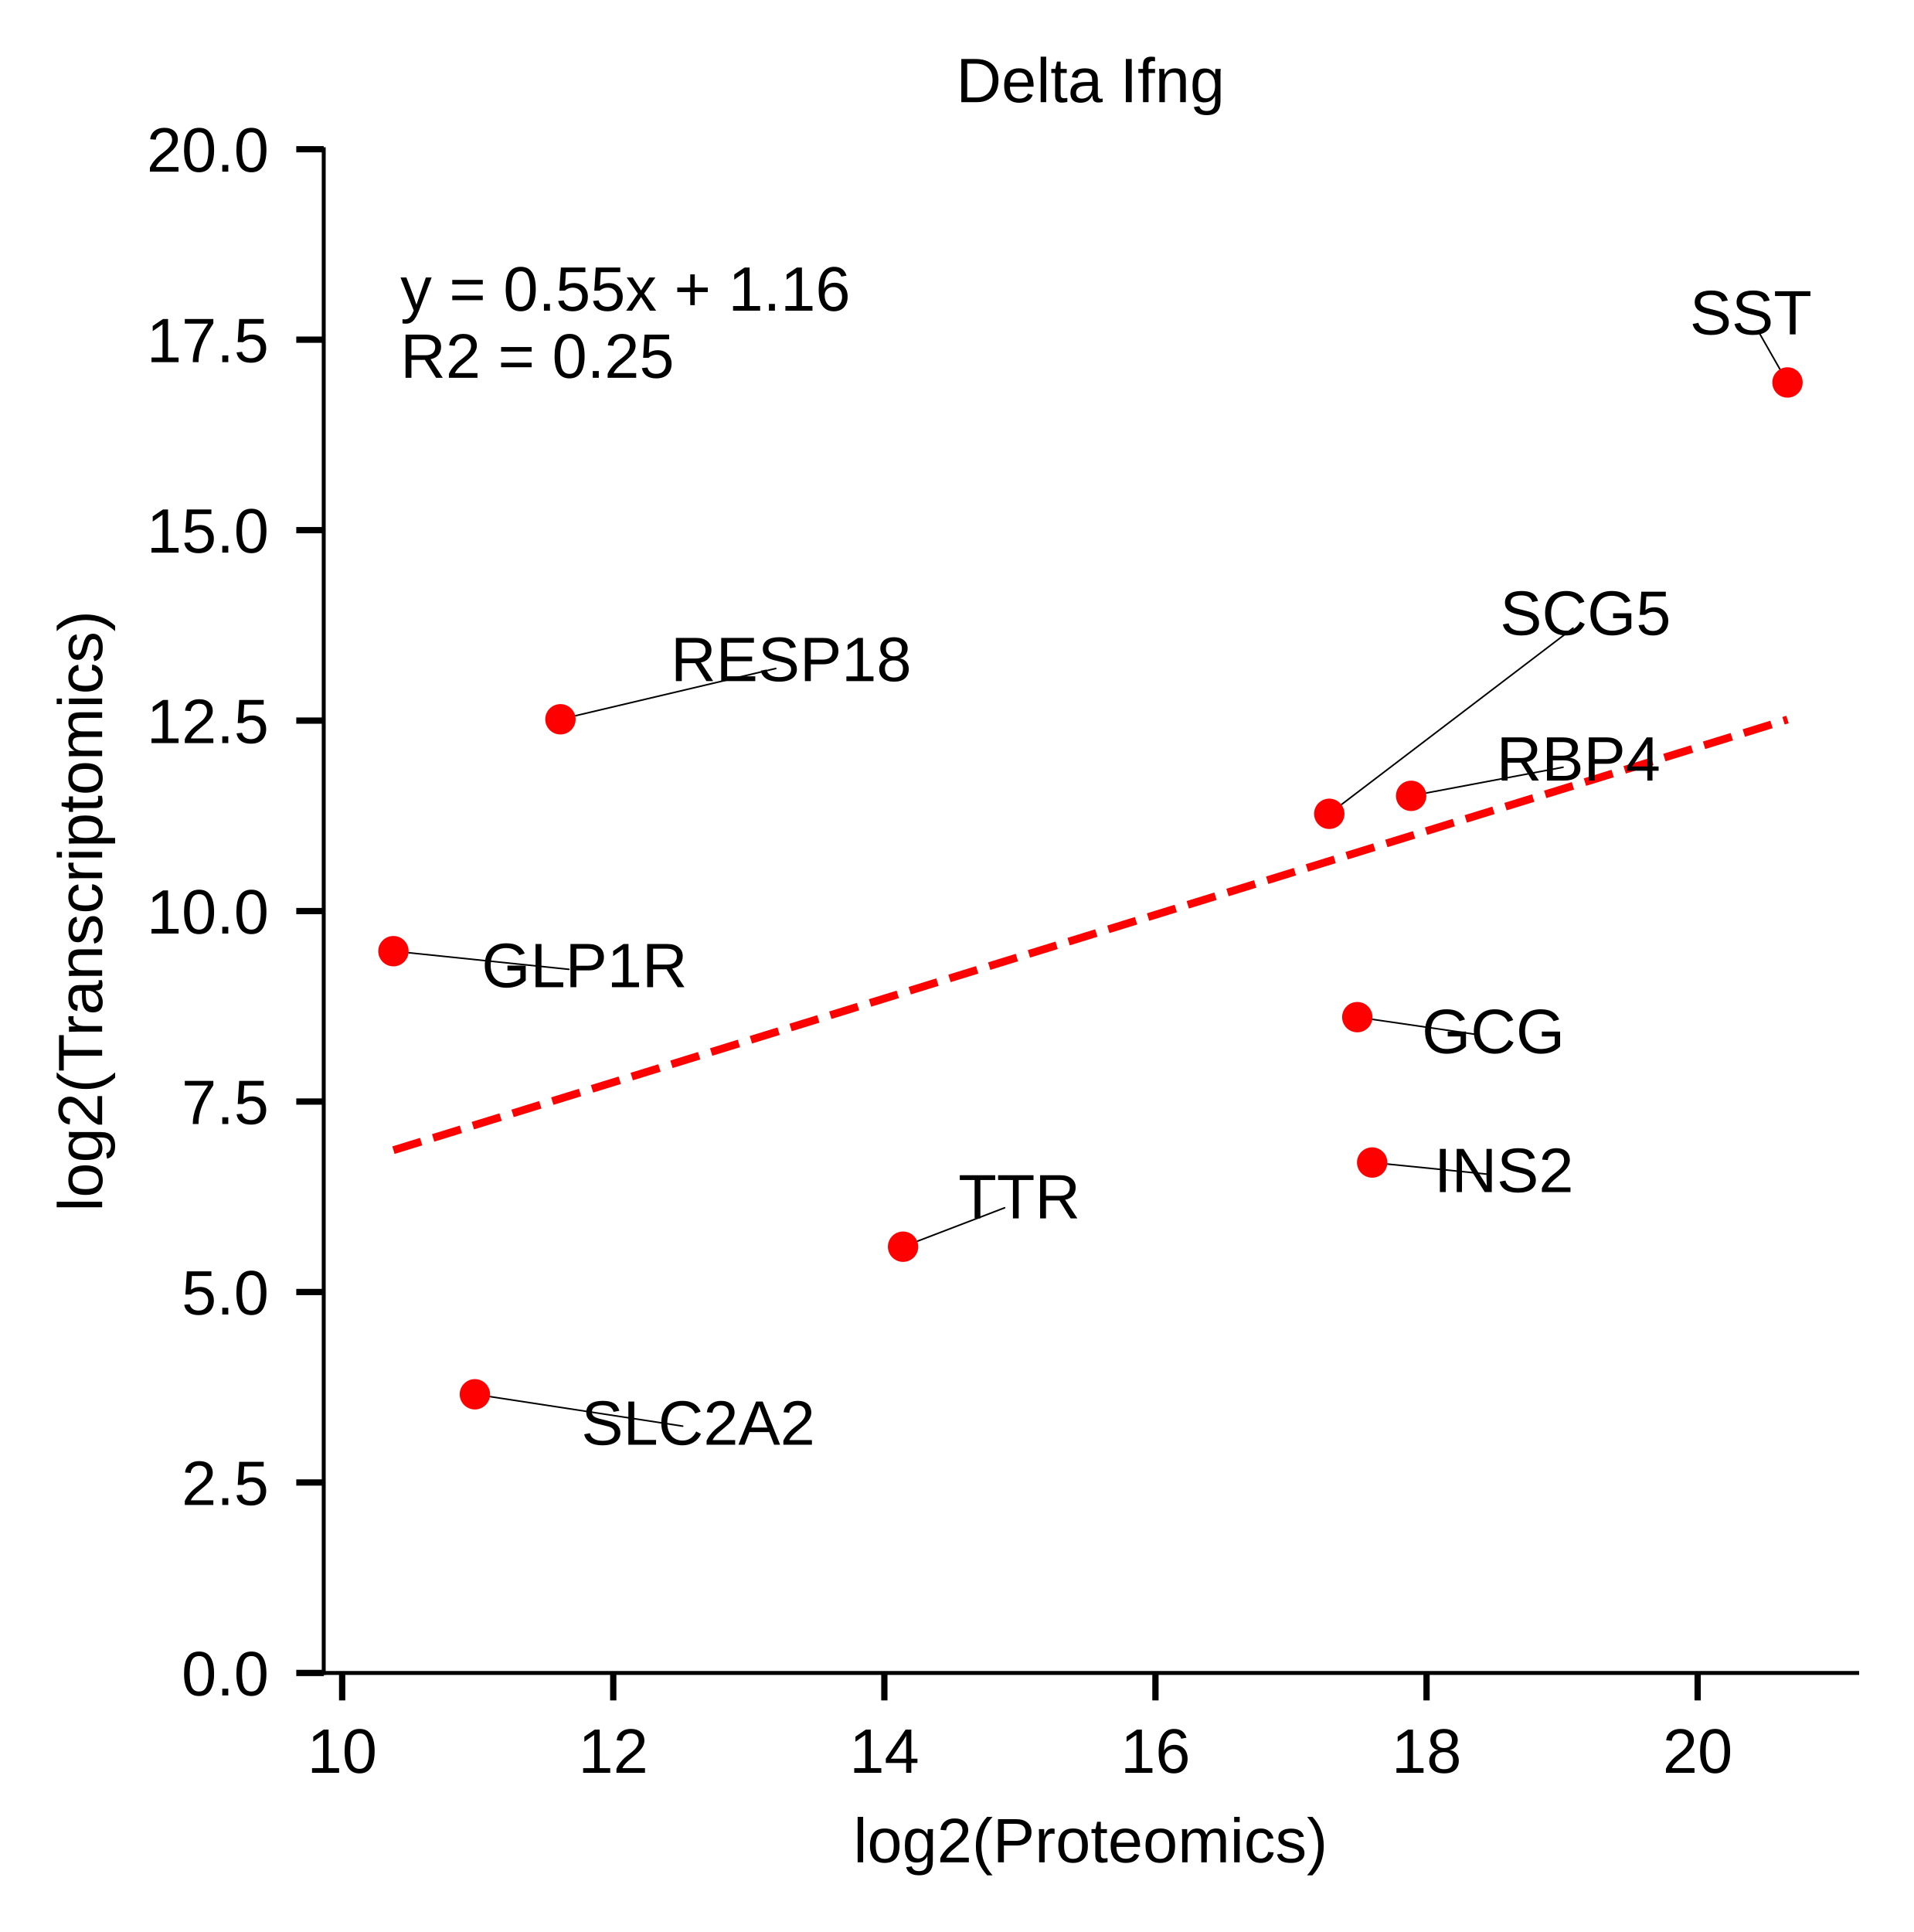
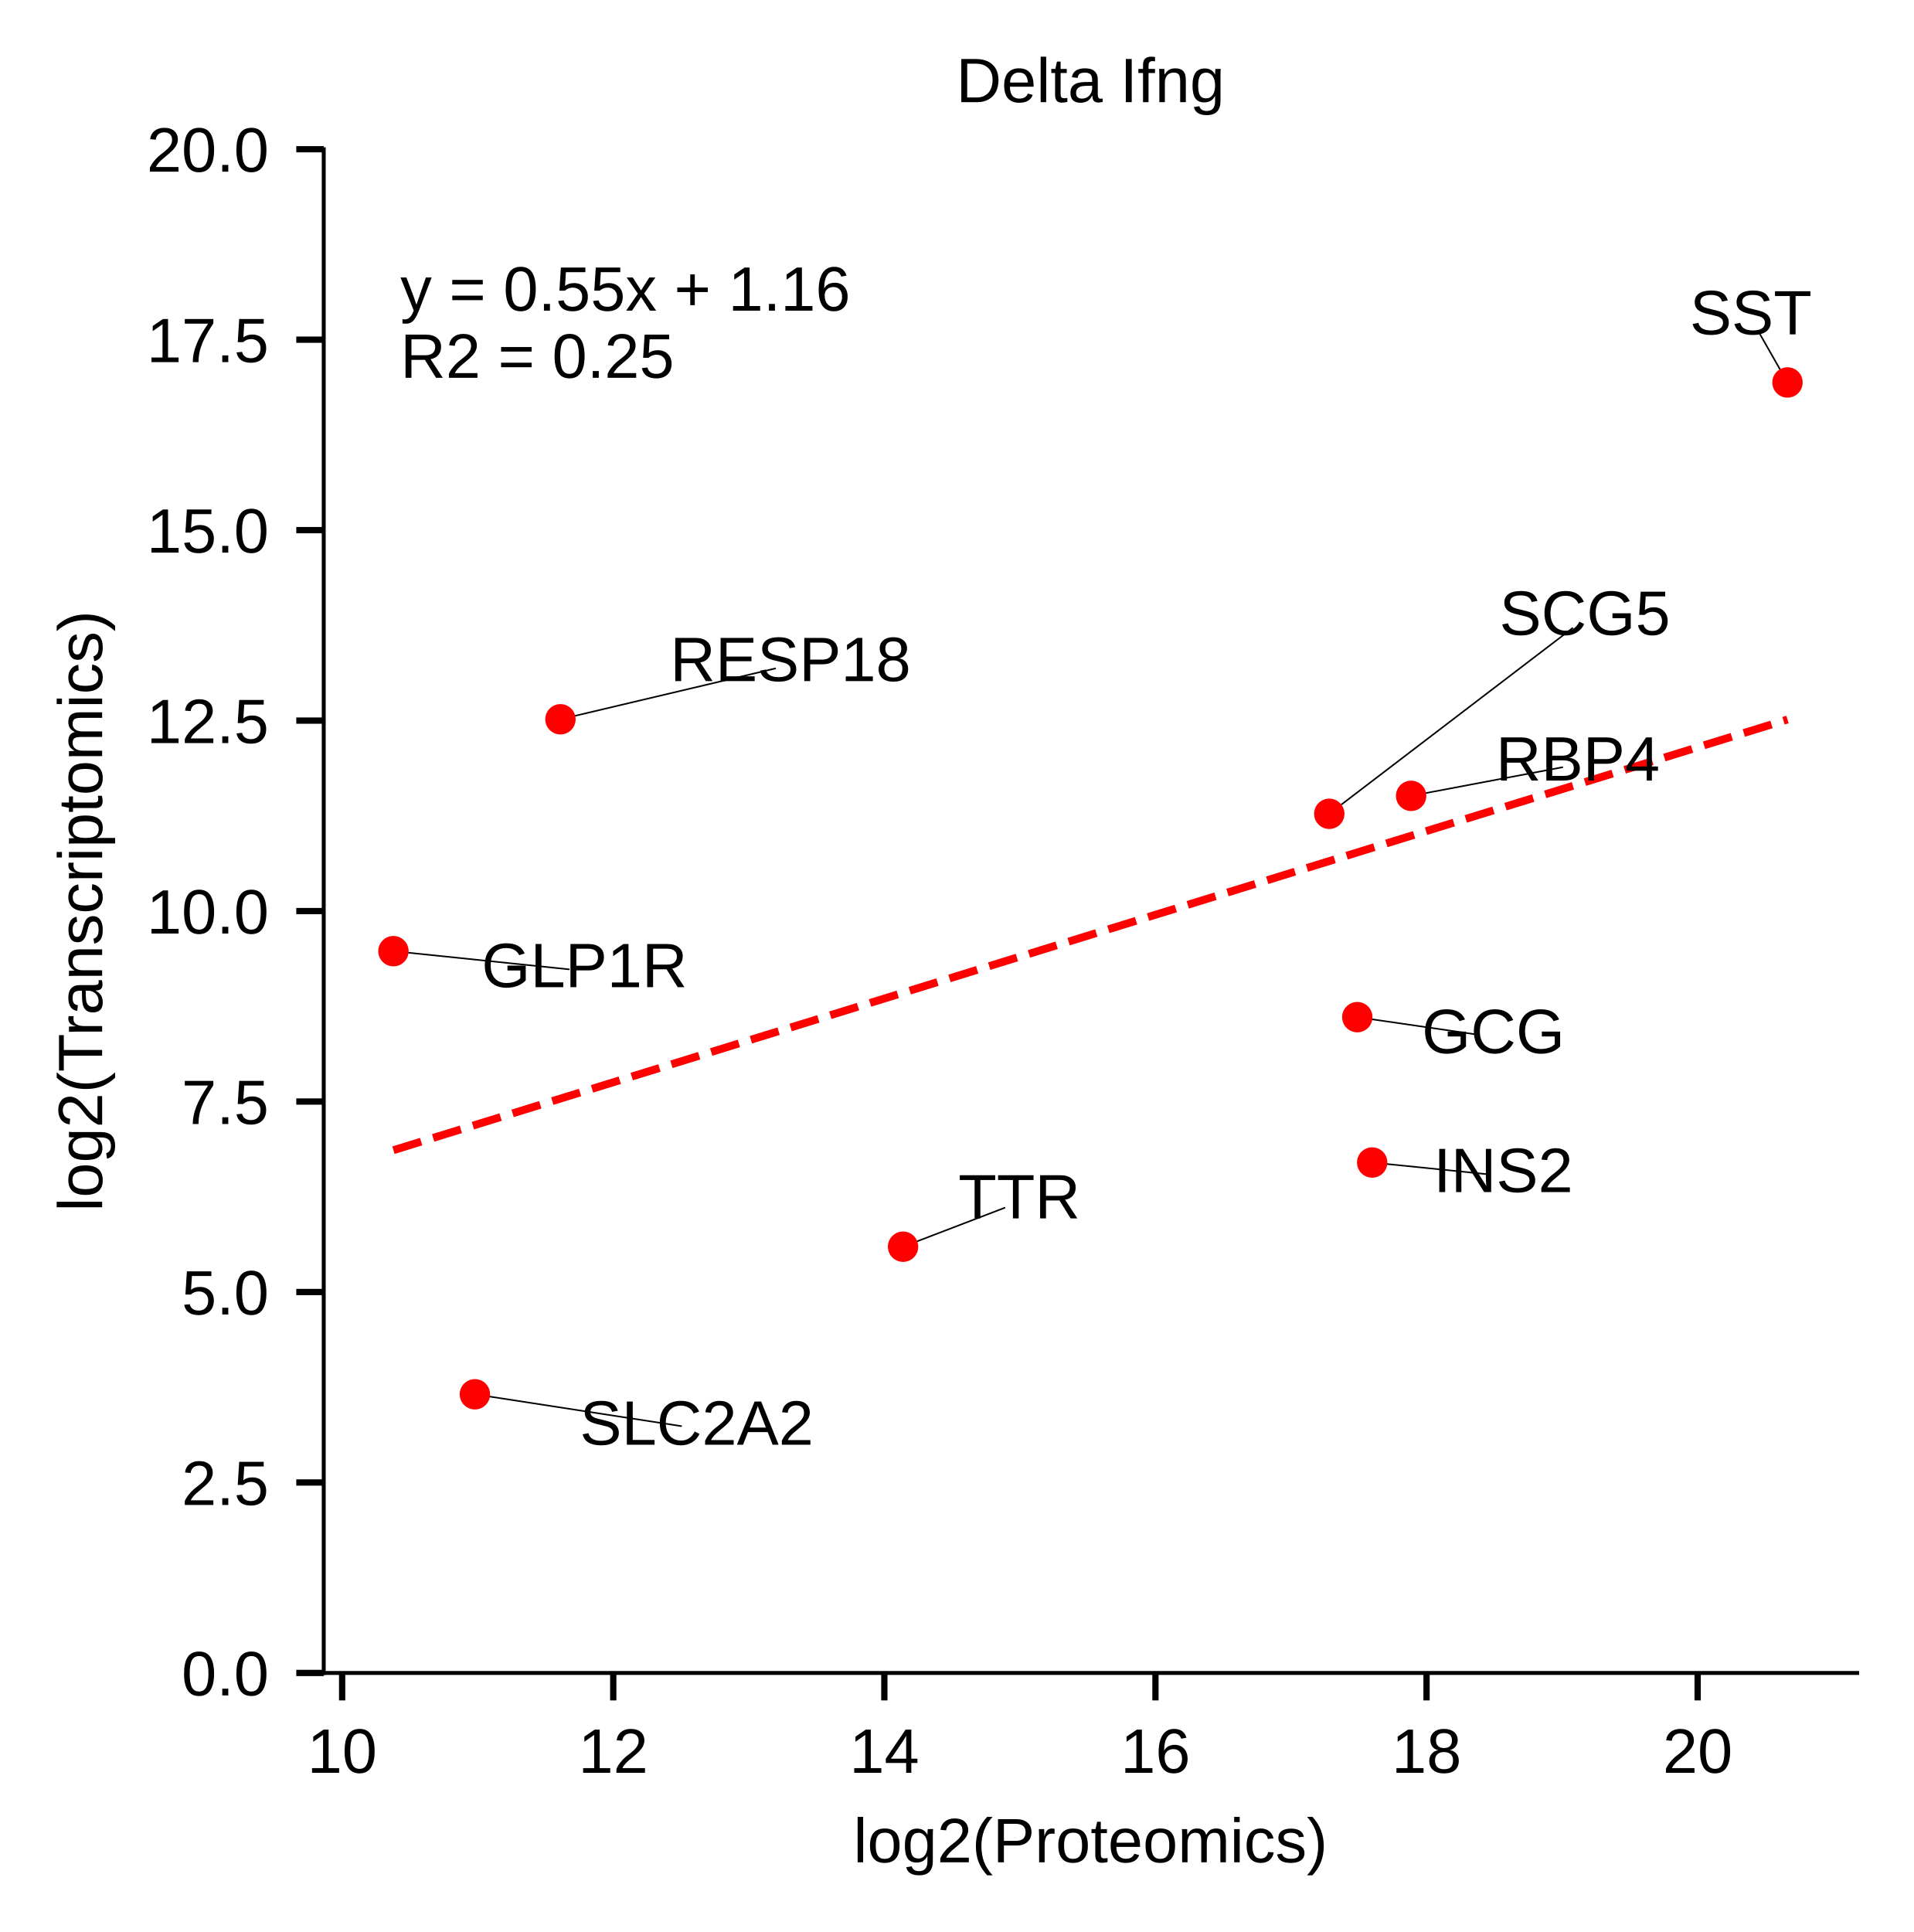
<svg xmlns="http://www.w3.org/2000/svg" xmlns:xlink="http://www.w3.org/1999/xlink" width="243.996pt" height="246.306pt" viewBox="0 0 243.996 246.306" version="1.1">
  <defs>
    <style type="text/css">*{stroke-linejoin: round; stroke-linecap: butt}</style>
  </defs>
  <g id="figure_1">
    <g id="patch_1">
      <path d="M 0 246.306  L 243.996 246.306  L 243.996 -0  L 0 -0  L 0 246.306  z " style="fill: none" />
    </g>
    <g id="axes_1">
      <g id="patch_2">
        <path d="M 41.276 213.282  L 236.796 213.282  L 236.796 19.024  L 41.276 19.024  L 41.276 213.282  z " style="fill: none" />
      </g>
      <g id="PathCollection_1">
        <defs>
-           <path id="C0_0_4374ccbd1e" d="M 0 1.936  C 0.514 1.936 1.006 1.732 1.369 1.369  C 1.732 1.006 1.936 0.514 1.936 -0  C 1.936 -0.514 1.732 -1.006 1.369 -1.369  C 1.006 -1.732 0.514 -1.936 0 -1.936  C -0.514 -1.936 -1.006 -1.732 -1.369 -1.369  C -1.732 -1.006 -1.936 -0.514 -1.936 0  C -1.936 0.514 -1.732 1.006 -1.369 1.369  C -1.006 1.732 -0.514 1.936 0 1.936  z " />
+           <path id="C0_0_4f836b66ca" d="M 0 1.936  C 0.514 1.936 1.006 1.732 1.369 1.369  C 1.732 1.006 1.936 0.514 1.936 -0  C 1.936 -0.514 1.732 -1.006 1.369 -1.369  C 1.006 -1.732 0.514 -1.936 0 -1.936  C -0.514 -1.936 -1.006 -1.732 -1.369 -1.369  C -1.732 -1.006 -1.936 -0.514 -1.936 0  C -1.936 0.514 -1.732 1.006 -1.369 1.369  C -1.006 1.732 -0.514 1.936 0 1.936  z " />
        </defs>
-         <g clip-path="url(#p0f7dd23e4b)">
-           <use xlink:href="#C0_0_4374ccbd1e" x="173.059" y="129.674" style="fill: #ff0000" />
-         </g>
-         <g clip-path="url(#p0f7dd23e4b)">
-           <use xlink:href="#C0_0_4374ccbd1e" x="115.143" y="158.939" style="fill: #ff0000" />
-         </g>
-         <g clip-path="url(#p0f7dd23e4b)">
-           <use xlink:href="#C0_0_4374ccbd1e" x="60.549" y="177.755" style="fill: #ff0000" />
-         </g>
-         <g clip-path="url(#p0f7dd23e4b)">
-           <use xlink:href="#C0_0_4374ccbd1e" x="174.955" y="148.206" style="fill: #ff0000" />
-         </g>
-         <g clip-path="url(#p0f7dd23e4b)">
-           <use xlink:href="#C0_0_4374ccbd1e" x="50.164" y="121.262" style="fill: #ff0000" />
-         </g>
-         <g clip-path="url(#p0f7dd23e4b)">
-           <use xlink:href="#C0_0_4374ccbd1e" x="71.458" y="91.699" style="fill: #ff0000" />
-         </g>
-         <g clip-path="url(#p0f7dd23e4b)">
-           <use xlink:href="#C0_0_4374ccbd1e" x="169.486" y="103.75" style="fill: #ff0000" />
-         </g>
-         <g clip-path="url(#p0f7dd23e4b)">
-           <use xlink:href="#C0_0_4374ccbd1e" x="227.909" y="48.76" style="fill: #ff0000" />
-         </g>
-         <g clip-path="url(#p0f7dd23e4b)">
-           <use xlink:href="#C0_0_4374ccbd1e" x="179.923" y="101.46" style="fill: #ff0000" />
+         <g clip-path="url(#paea5b2df82)">
+           <use xlink:href="#C0_0_4f836b66ca" x="173.059" y="129.674" style="fill: #ff0000" />
+         </g>
+         <g clip-path="url(#paea5b2df82)">
+           <use xlink:href="#C0_0_4f836b66ca" x="115.143" y="158.939" style="fill: #ff0000" />
+         </g>
+         <g clip-path="url(#paea5b2df82)">
+           <use xlink:href="#C0_0_4f836b66ca" x="60.549" y="177.755" style="fill: #ff0000" />
+         </g>
+         <g clip-path="url(#paea5b2df82)">
+           <use xlink:href="#C0_0_4f836b66ca" x="174.955" y="148.206" style="fill: #ff0000" />
+         </g>
+         <g clip-path="url(#paea5b2df82)">
+           <use xlink:href="#C0_0_4f836b66ca" x="50.164" y="121.262" style="fill: #ff0000" />
+         </g>
+         <g clip-path="url(#paea5b2df82)">
+           <use xlink:href="#C0_0_4f836b66ca" x="71.458" y="91.699" style="fill: #ff0000" />
+         </g>
+         <g clip-path="url(#paea5b2df82)">
+           <use xlink:href="#C0_0_4f836b66ca" x="169.486" y="103.75" style="fill: #ff0000" />
+         </g>
+         <g clip-path="url(#paea5b2df82)">
+           <use xlink:href="#C0_0_4f836b66ca" x="227.909" y="48.76" style="fill: #ff0000" />
+         </g>
+         <g clip-path="url(#paea5b2df82)">
+           <use xlink:href="#C0_0_4f836b66ca" x="179.923" y="101.46" style="fill: #ff0000" />
        </g>
      </g>
      <g id="matplotlib.axis_1">
        <g id="xtick_1">
          <g id="line2d_1">
            <defs>
-               <path id="m3c29179405" d="M 0 0  L 0 3.5  " style="stroke: #000000; stroke-width: 0.8" />
+               <path id="m188cc8995c" d="M 0 0  L 0 3.5  " style="stroke: #000000; stroke-width: 0.8" />
            </defs>
            <g>
-               <use xlink:href="#m3c29179405" x="43.625" y="213.282" style="stroke: #000000; stroke-width: 0.8" />
+               <use xlink:href="#m188cc8995c" x="43.625" y="213.282" style="stroke: #000000; stroke-width: 0.8" />
            </g>
          </g>
          <g id="text_1">
            <text style="font-size: 8px; font-family: 'Arial'; text-anchor: middle" x="43.625" y="226.008" transform="rotate(-0 43.62506 226.0083)">10</text>
          </g>
        </g>
        <g id="xtick_2">
          <g id="line2d_2">
            <g>
-               <use xlink:href="#m3c29179405" x="78.191" y="213.282" style="stroke: #000000; stroke-width: 0.8" />
+               <use xlink:href="#m188cc8995c" x="78.191" y="213.282" style="stroke: #000000; stroke-width: 0.8" />
            </g>
          </g>
          <g id="text_2">
            <text style="font-size: 8px; font-family: 'Arial'; text-anchor: middle" x="78.191" y="226.008" transform="rotate(-0 78.19092 226.0083)">12</text>
          </g>
        </g>
        <g id="xtick_3">
          <g id="line2d_3">
            <g>
-               <use xlink:href="#m3c29179405" x="112.757" y="213.282" style="stroke: #000000; stroke-width: 0.8" />
+               <use xlink:href="#m188cc8995c" x="112.757" y="213.282" style="stroke: #000000; stroke-width: 0.8" />
            </g>
          </g>
          <g id="text_3">
            <text style="font-size: 8px; font-family: 'Arial'; text-anchor: middle" x="112.757" y="226.008" transform="rotate(-0 112.7568 226.0083)">14</text>
          </g>
        </g>
        <g id="xtick_4">
          <g id="line2d_4">
            <g>
-               <use xlink:href="#m3c29179405" x="147.323" y="213.282" style="stroke: #000000; stroke-width: 0.8" />
+               <use xlink:href="#m188cc8995c" x="147.323" y="213.282" style="stroke: #000000; stroke-width: 0.8" />
            </g>
          </g>
          <g id="text_4">
            <text style="font-size: 8px; font-family: 'Arial'; text-anchor: middle" x="147.323" y="226.008" transform="rotate(-0 147.3227 226.0083)">16</text>
          </g>
        </g>
        <g id="xtick_5">
          <g id="line2d_5">
            <g>
-               <use xlink:href="#m3c29179405" x="181.889" y="213.282" style="stroke: #000000; stroke-width: 0.8" />
+               <use xlink:href="#m188cc8995c" x="181.889" y="213.282" style="stroke: #000000; stroke-width: 0.8" />
            </g>
          </g>
          <g id="text_5">
            <text style="font-size: 8px; font-family: 'Arial'; text-anchor: middle" x="181.889" y="226.008" transform="rotate(-0 181.8885 226.0083)">18</text>
          </g>
        </g>
        <g id="xtick_6">
          <g id="line2d_6">
            <g>
-               <use xlink:href="#m3c29179405" x="216.454" y="213.282" style="stroke: #000000; stroke-width: 0.8" />
+               <use xlink:href="#m188cc8995c" x="216.454" y="213.282" style="stroke: #000000; stroke-width: 0.8" />
            </g>
          </g>
          <g id="text_6">
            <text style="font-size: 8px; font-family: 'Arial'; text-anchor: middle" x="216.454" y="226.008" transform="rotate(-0 216.4544 226.0083)">20</text>
          </g>
        </g>
        <g id="text_7">
          <text style="font-size: 8px; font-family: 'Arial'; text-anchor: middle" x="139.036" y="237.422" transform="rotate(-0 139.0361 237.422)">log2(Proteomics)</text>
        </g>
      </g>
      <g id="matplotlib.axis_2">
        <g id="ytick_1">
          <g id="line2d_7">
            <defs>
-               <path id="m88954842c3" d="M 0 0  L -3.5 0  " style="stroke: #000000; stroke-width: 0.8" />
+               <path id="m0e11901c64" d="M 0 0  L -3.5 0  " style="stroke: #000000; stroke-width: 0.8" />
            </defs>
            <g>
-               <use xlink:href="#m88954842c3" x="41.276" y="213.282" style="stroke: #000000; stroke-width: 0.8" />
+               <use xlink:href="#m0e11901c64" x="41.276" y="213.282" style="stroke: #000000; stroke-width: 0.8" />
            </g>
          </g>
          <g id="text_8">
            <text style="font-size: 8px; font-family: 'Arial'; text-anchor: end" x="34.276" y="216.145" transform="rotate(-0 34.27625 216.1451)">0.0</text>
          </g>
        </g>
        <g id="ytick_2">
          <g id="line2d_8">
            <g>
-               <use xlink:href="#m88954842c3" x="41.276" y="189" style="stroke: #000000; stroke-width: 0.8" />
+               <use xlink:href="#m0e11901c64" x="41.276" y="189" style="stroke: #000000; stroke-width: 0.8" />
            </g>
          </g>
          <g id="text_9">
            <text style="font-size: 8px; font-family: 'Arial'; text-anchor: end" x="34.276" y="191.863" transform="rotate(-0 34.27625 191.8629)">2.5</text>
          </g>
        </g>
        <g id="ytick_3">
          <g id="line2d_9">
            <g>
-               <use xlink:href="#m88954842c3" x="41.276" y="164.717" style="stroke: #000000; stroke-width: 0.8" />
+               <use xlink:href="#m0e11901c64" x="41.276" y="164.717" style="stroke: #000000; stroke-width: 0.8" />
            </g>
          </g>
          <g id="text_10">
            <text style="font-size: 8px; font-family: 'Arial'; text-anchor: end" x="34.276" y="167.581" transform="rotate(-0 34.27625 167.5806)">5.0</text>
          </g>
        </g>
        <g id="ytick_4">
          <g id="line2d_10">
            <g>
-               <use xlink:href="#m88954842c3" x="41.276" y="140.435" style="stroke: #000000; stroke-width: 0.8" />
+               <use xlink:href="#m0e11901c64" x="41.276" y="140.435" style="stroke: #000000; stroke-width: 0.8" />
            </g>
          </g>
          <g id="text_11">
            <text style="font-size: 8px; font-family: 'Arial'; text-anchor: end" x="34.276" y="143.298" transform="rotate(-0 34.27625 143.2983)">7.5</text>
          </g>
        </g>
        <g id="ytick_5">
          <g id="line2d_11">
            <g>
-               <use xlink:href="#m88954842c3" x="41.276" y="116.153" style="stroke: #000000; stroke-width: 0.8" />
+               <use xlink:href="#m0e11901c64" x="41.276" y="116.153" style="stroke: #000000; stroke-width: 0.8" />
            </g>
          </g>
          <g id="text_12">
            <text style="font-size: 8px; font-family: 'Arial'; text-anchor: end" x="34.276" y="119.016" transform="rotate(-0 34.27625 119.016)">10.0</text>
          </g>
        </g>
        <g id="ytick_6">
          <g id="line2d_12">
            <g>
-               <use xlink:href="#m88954842c3" x="41.276" y="91.871" style="stroke: #000000; stroke-width: 0.8" />
+               <use xlink:href="#m0e11901c64" x="41.276" y="91.871" style="stroke: #000000; stroke-width: 0.8" />
            </g>
          </g>
          <g id="text_13">
            <text style="font-size: 8px; font-family: 'Arial'; text-anchor: end" x="34.276" y="94.734" transform="rotate(-0 34.27625 94.73373)">12.5</text>
          </g>
        </g>
        <g id="ytick_7">
          <g id="line2d_13">
            <g>
-               <use xlink:href="#m88954842c3" x="41.276" y="67.588" style="stroke: #000000; stroke-width: 0.8" />
+               <use xlink:href="#m0e11901c64" x="41.276" y="67.588" style="stroke: #000000; stroke-width: 0.8" />
            </g>
          </g>
          <g id="text_14">
            <text style="font-size: 8px; font-family: 'Arial'; text-anchor: end" x="34.276" y="70.451" transform="rotate(-0 34.27625 70.45144)">15.0</text>
          </g>
        </g>
        <g id="ytick_8">
          <g id="line2d_14">
            <g>
-               <use xlink:href="#m88954842c3" x="41.276" y="43.306" style="stroke: #000000; stroke-width: 0.8" />
+               <use xlink:href="#m0e11901c64" x="41.276" y="43.306" style="stroke: #000000; stroke-width: 0.8" />
            </g>
          </g>
          <g id="text_15">
            <text style="font-size: 8px; font-family: 'Arial'; text-anchor: end" x="34.276" y="46.169" transform="rotate(-0 34.27625 46.16916)">17.5</text>
          </g>
        </g>
        <g id="ytick_9">
          <g id="line2d_15">
            <g>
-               <use xlink:href="#m88954842c3" x="41.276" y="19.024" style="stroke: #000000; stroke-width: 0.8" />
+               <use xlink:href="#m0e11901c64" x="41.276" y="19.024" style="stroke: #000000; stroke-width: 0.8" />
            </g>
          </g>
          <g id="text_16">
            <text style="font-size: 8px; font-family: 'Arial'; text-anchor: end" x="34.276" y="21.887" transform="rotate(-0 34.27625 21.88687)">20.0</text>
          </g>
        </g>
        <g id="text_17">
          <text style="font-size: 8px; font-family: 'Arial'; text-anchor: middle" x="13.024" y="116.153" transform="rotate(-90 13.02375 116.1529)">log2(Transcriptomics)</text>
        </g>
      </g>
      <g id="line2d_16">
-         <path d="M 50.164 146.635  L 51.959 146.08  L 53.754 145.526  L 55.55 144.971  L 57.345 144.417  L 59.141 143.862  L 60.936 143.307  L 62.731 142.753  L 64.527 142.198  L 66.322 141.644  L 68.118 141.089  L 69.913 140.535  L 71.708 139.98  L 73.504 139.425  L 75.299 138.871  L 77.095 138.316  L 78.89 137.762  L 80.685 137.207  L 82.481 136.652  L 84.276 136.098  L 86.072 135.543  L 87.867 134.989  L 89.662 134.434  L 91.458 133.879  L 93.253 133.325  L 95.049 132.77  L 96.844 132.216  L 98.639 131.661  L 100.435 131.106  L 102.23 130.552  L 104.026 129.997  L 105.821 129.443  L 107.616 128.888  L 109.412 128.333  L 111.207 127.779  L 113.003 127.224  L 114.798 126.67  L 116.594 126.115  L 118.389 125.56  L 120.184 125.006  L 121.98 124.451  L 123.775 123.897  L 125.571 123.342  L 127.366 122.787  L 129.161 122.233  L 130.957 121.678  L 132.752 121.124  L 134.548 120.569  L 136.343 120.015  L 138.138 119.46  L 139.934 118.905  L 141.729 118.351  L 143.525 117.796  L 145.32 117.242  L 147.115 116.687  L 148.911 116.132  L 150.706 115.578  L 152.502 115.023  L 154.297 114.469  L 156.092 113.914  L 157.888 113.359  L 159.683 112.805  L 161.479 112.25  L 163.274 111.696  L 165.069 111.141  L 166.865 110.586  L 168.66 110.032  L 170.456 109.477  L 172.251 108.923  L 174.047 108.368  L 175.842 107.813  L 177.637 107.259  L 179.433 106.704  L 181.228 106.15  L 183.024 105.595  L 184.819 105.04  L 186.614 104.486  L 188.41 103.931  L 190.205 103.377  L 192.001 102.822  L 193.796 102.267  L 195.591 101.713  L 197.387 101.158  L 199.182 100.604  L 200.978 100.049  L 202.773 99.495  L 204.568 98.94  L 206.364 98.385  L 208.159 97.831  L 209.955 97.276  L 211.75 96.722  L 213.545 96.167  L 215.341 95.612  L 217.136 95.058  L 218.932 94.503  L 220.727 93.949  L 222.522 93.394  L 224.318 92.839  L 226.113 92.285  L 227.909 91.73  " clip-path="url(#p0f7dd23e4b)" style="fill: none; stroke-dasharray: 3.7,1.6; stroke-dashoffset: 0; stroke: #ff0000" />
+         <path d="M 50.164 146.635  L 51.959 146.08  L 53.754 145.526  L 55.55 144.971  L 57.345 144.417  L 59.141 143.862  L 60.936 143.307  L 62.731 142.753  L 64.527 142.198  L 66.322 141.644  L 68.118 141.089  L 69.913 140.535  L 71.708 139.98  L 73.504 139.425  L 75.299 138.871  L 77.095 138.316  L 78.89 137.762  L 80.685 137.207  L 82.481 136.652  L 84.276 136.098  L 86.072 135.543  L 87.867 134.989  L 89.662 134.434  L 91.458 133.879  L 93.253 133.325  L 95.049 132.77  L 96.844 132.216  L 98.639 131.661  L 100.435 131.106  L 102.23 130.552  L 104.026 129.997  L 105.821 129.443  L 107.616 128.888  L 109.412 128.333  L 111.207 127.779  L 113.003 127.224  L 114.798 126.67  L 116.594 126.115  L 118.389 125.56  L 120.184 125.006  L 121.98 124.451  L 123.775 123.897  L 125.571 123.342  L 127.366 122.787  L 129.161 122.233  L 130.957 121.678  L 132.752 121.124  L 134.548 120.569  L 136.343 120.015  L 138.138 119.46  L 139.934 118.905  L 141.729 118.351  L 143.525 117.796  L 145.32 117.242  L 147.115 116.687  L 148.911 116.132  L 150.706 115.578  L 152.502 115.023  L 154.297 114.469  L 156.092 113.914  L 157.888 113.359  L 159.683 112.805  L 161.479 112.25  L 163.274 111.696  L 165.069 111.141  L 166.865 110.586  L 168.66 110.032  L 170.456 109.477  L 172.251 108.923  L 174.047 108.368  L 175.842 107.813  L 177.637 107.259  L 179.433 106.704  L 181.228 106.15  L 183.024 105.595  L 184.819 105.04  L 186.614 104.486  L 188.41 103.931  L 190.205 103.377  L 192.001 102.822  L 193.796 102.267  L 195.591 101.713  L 197.387 101.158  L 199.182 100.604  L 200.978 100.049  L 202.773 99.495  L 204.568 98.94  L 206.364 98.385  L 208.159 97.831  L 209.955 97.276  L 211.75 96.722  L 213.545 96.167  L 215.341 95.612  L 217.136 95.058  L 218.932 94.503  L 220.727 93.949  L 222.522 93.394  L 224.318 92.839  L 226.113 92.285  L 227.909 91.73  " clip-path="url(#paea5b2df82)" style="fill: none; stroke-dasharray: 3.7,1.6; stroke-dashoffset: 0; stroke: #ff0000" />
      </g>
      <g id="patch_3">
        <path d="M 41.276 213.282  L 41.276 19.024  " style="fill: none; stroke: #000000; stroke-width: 0.5; stroke-linejoin: miter; stroke-linecap: square" />
      </g>
      <g id="patch_4">
        <path d="M 41.276 213.282  L 236.796 213.282  " style="fill: none; stroke: #000000; stroke-width: 0.5; stroke-linejoin: miter; stroke-linecap: square" />
      </g>
      <g id="text_18">
        <text style="font-size: 8px; font-family: 'Arial'" transform="translate(51.05223 39.60724)">y = 0.55x + 1.16</text>
        <text style="font-size: 8px; font-family: 'Arial'" transform="translate(51.05223 48.16249)">R2 = 0.25</text>
      </g>
      <g id="text_19">
        <text style="font-size: 8px; font-family: 'Arial'; text-anchor: middle" x="190.403" y="134.265" transform="rotate(-0 190.4035 134.2649)">GCG</text>
      </g>
      <g id="text_20">
        <text style="font-size: 8px; font-family: 'Arial'; text-anchor: middle" x="129.964" y="155.33" transform="rotate(-0 129.9642 155.3303)">TTR</text>
      </g>
      <g id="text_21">
-         <text style="font-size: 8px; font-family: 'Arial'; text-anchor: middle" x="89.022" y="184.185" transform="rotate(-0 89.02164 184.1855)">SLC2A2</text>
+         <text style="font-size: 8px; font-family: 'Arial'; text-anchor: middle" x="88.832" y="184.185" transform="rotate(-0 88.83243 184.1855)">SLC2A2</text>
      </g>
      <g id="text_22">
-         <text style="font-size: 8px; font-family: 'Arial'; text-anchor: middle" x="191.747" y="151.972" transform="rotate(-0 191.7472 151.9718)">INS2</text>
+         <text style="font-size: 8px; font-family: 'Arial'; text-anchor: middle" x="191.668" y="151.972" transform="rotate(-0 191.6684 151.9718)">INS2</text>
      </g>
      <g id="text_23">
        <text style="font-size: 8px; font-family: 'Arial'; text-anchor: middle" x="74.525" y="125.853" transform="rotate(-0 74.52463 125.8526)">GLP1R</text>
      </g>
      <g id="text_24">
-         <text style="font-size: 8px; font-family: 'Arial'; text-anchor: middle" x="100.864" y="86.829" transform="rotate(-0 100.8645 86.829)">RESP18</text>
+         <text style="font-size: 8px; font-family: 'Arial'; text-anchor: middle" x="100.786" y="86.829" transform="rotate(-0 100.7856 86.829)">RESP18</text>
      </g>
      <g id="text_25">
-         <text style="font-size: 8px; font-family: 'Arial'; text-anchor: middle" x="202.156" y="80.939" transform="rotate(-0 202.1559 80.93928)">SCG5</text>
+         <text style="font-size: 8px; font-family: 'Arial'; text-anchor: middle" x="202.077" y="80.939" transform="rotate(-0 202.0771 80.93928)">SCG5</text>
      </g>
      <g id="text_26">
        <text style="font-size: 8px; font-family: 'Arial'; text-anchor: middle" x="223.236" y="42.628" transform="rotate(-0 223.2357 42.62849)">SST</text>
      </g>
      <g id="text_27">
-         <text style="font-size: 8px; font-family: 'Arial'; text-anchor: middle" x="201.258" y="99.511" transform="rotate(-0 201.2578 99.51065)">RBP4</text>
+         <text style="font-size: 8px; font-family: 'Arial'; text-anchor: middle" x="201.179" y="99.511" transform="rotate(-0 201.1789 99.51065)">RBP4</text>
      </g>
      <g id="patch_5">
        <path d="M 188.426 131.909  Q 181.731 130.935 175.036 129.962  " style="fill: none; stroke: #000000; stroke-width: 0.2; stroke-linecap: round" />
      </g>
      <g id="patch_6">
        <path d="M 128.093 153.979  Q 122.552 156.101 117.011 158.223  " style="fill: none; stroke: #000000; stroke-width: 0.2; stroke-linecap: round" />
      </g>
      <g id="patch_7">
-         <path d="M 87.044 181.814  Q 74.785 179.936 62.525 178.058  " style="fill: none; stroke: #000000; stroke-width: 0.2; stroke-linecap: round" />
+         <path d="M 86.854 181.812  Q 74.689 179.936 62.524 178.059  " style="fill: none; stroke: #000000; stroke-width: 0.2; stroke-linecap: round" />
      </g>
      <g id="patch_8">
-         <path d="M 189.759 149.703  Q 183.352 149.055 176.946 148.407  " style="fill: none; stroke: #000000; stroke-width: 0.2; stroke-linecap: round" />
+         <path d="M 189.681 149.702  Q 183.312 149.055 176.943 148.408  " style="fill: none; stroke: #000000; stroke-width: 0.2; stroke-linecap: round" />
      </g>
      <g id="patch_9">
        <path d="M 72.535 123.578  Q 62.345 122.523 52.154 121.468  " style="fill: none; stroke: #000000; stroke-width: 0.2; stroke-linecap: round" />
      </g>
      <g id="patch_10">
-         <path d="M 98.915 85.221  Q 86.16 88.23 73.405 91.239  " style="fill: none; stroke: #000000; stroke-width: 0.2; stroke-linecap: round" />
+         <path d="M 98.842 85.221  Q 86.124 88.229 73.407 91.238  " style="fill: none; stroke: #000000; stroke-width: 0.2; stroke-linecap: round" />
      </g>
      <g id="patch_11">
-         <path d="M 200.567 80.081  Q 185.821 91.31 171.076 102.539  " style="fill: none; stroke: #000000; stroke-width: 0.2; stroke-linecap: round" />
+         <path d="M 200.488 80.084  Q 185.783 91.309 171.079 102.533  " style="fill: none; stroke: #000000; stroke-width: 0.2; stroke-linecap: round" />
      </g>
      <g id="patch_12">
        <path d="M 224.228 42.302  Q 225.573 44.662 226.918 47.022  " style="fill: none; stroke: #000000; stroke-width: 0.2; stroke-linecap: round" />
      </g>
      <g id="patch_13">
-         <path d="M 199.292 97.813  Q 190.589 99.452 181.886 101.091  " style="fill: none; stroke: #000000; stroke-width: 0.2; stroke-linecap: round" />
+         <path d="M 199.215 97.814  Q 190.551 99.451 181.887 101.089  " style="fill: none; stroke: #000000; stroke-width: 0.2; stroke-linecap: round" />
      </g>
      <g id="text_28">
        <text style="font-size: 8px; font-family: 'Arial'; text-anchor: middle" x="139.036" y="13.024" transform="rotate(-0 139.0361 13.02375)">Delta Ifng</text>
      </g>
    </g>
  </g>
  <defs>
-     <clipPath id="p0f7dd23e4b">
+     <clipPath id="paea5b2df82">
      <rect x="41.276" y="19.024" width="195.52" height="194.258" />
    </clipPath>
  </defs>
</svg>
